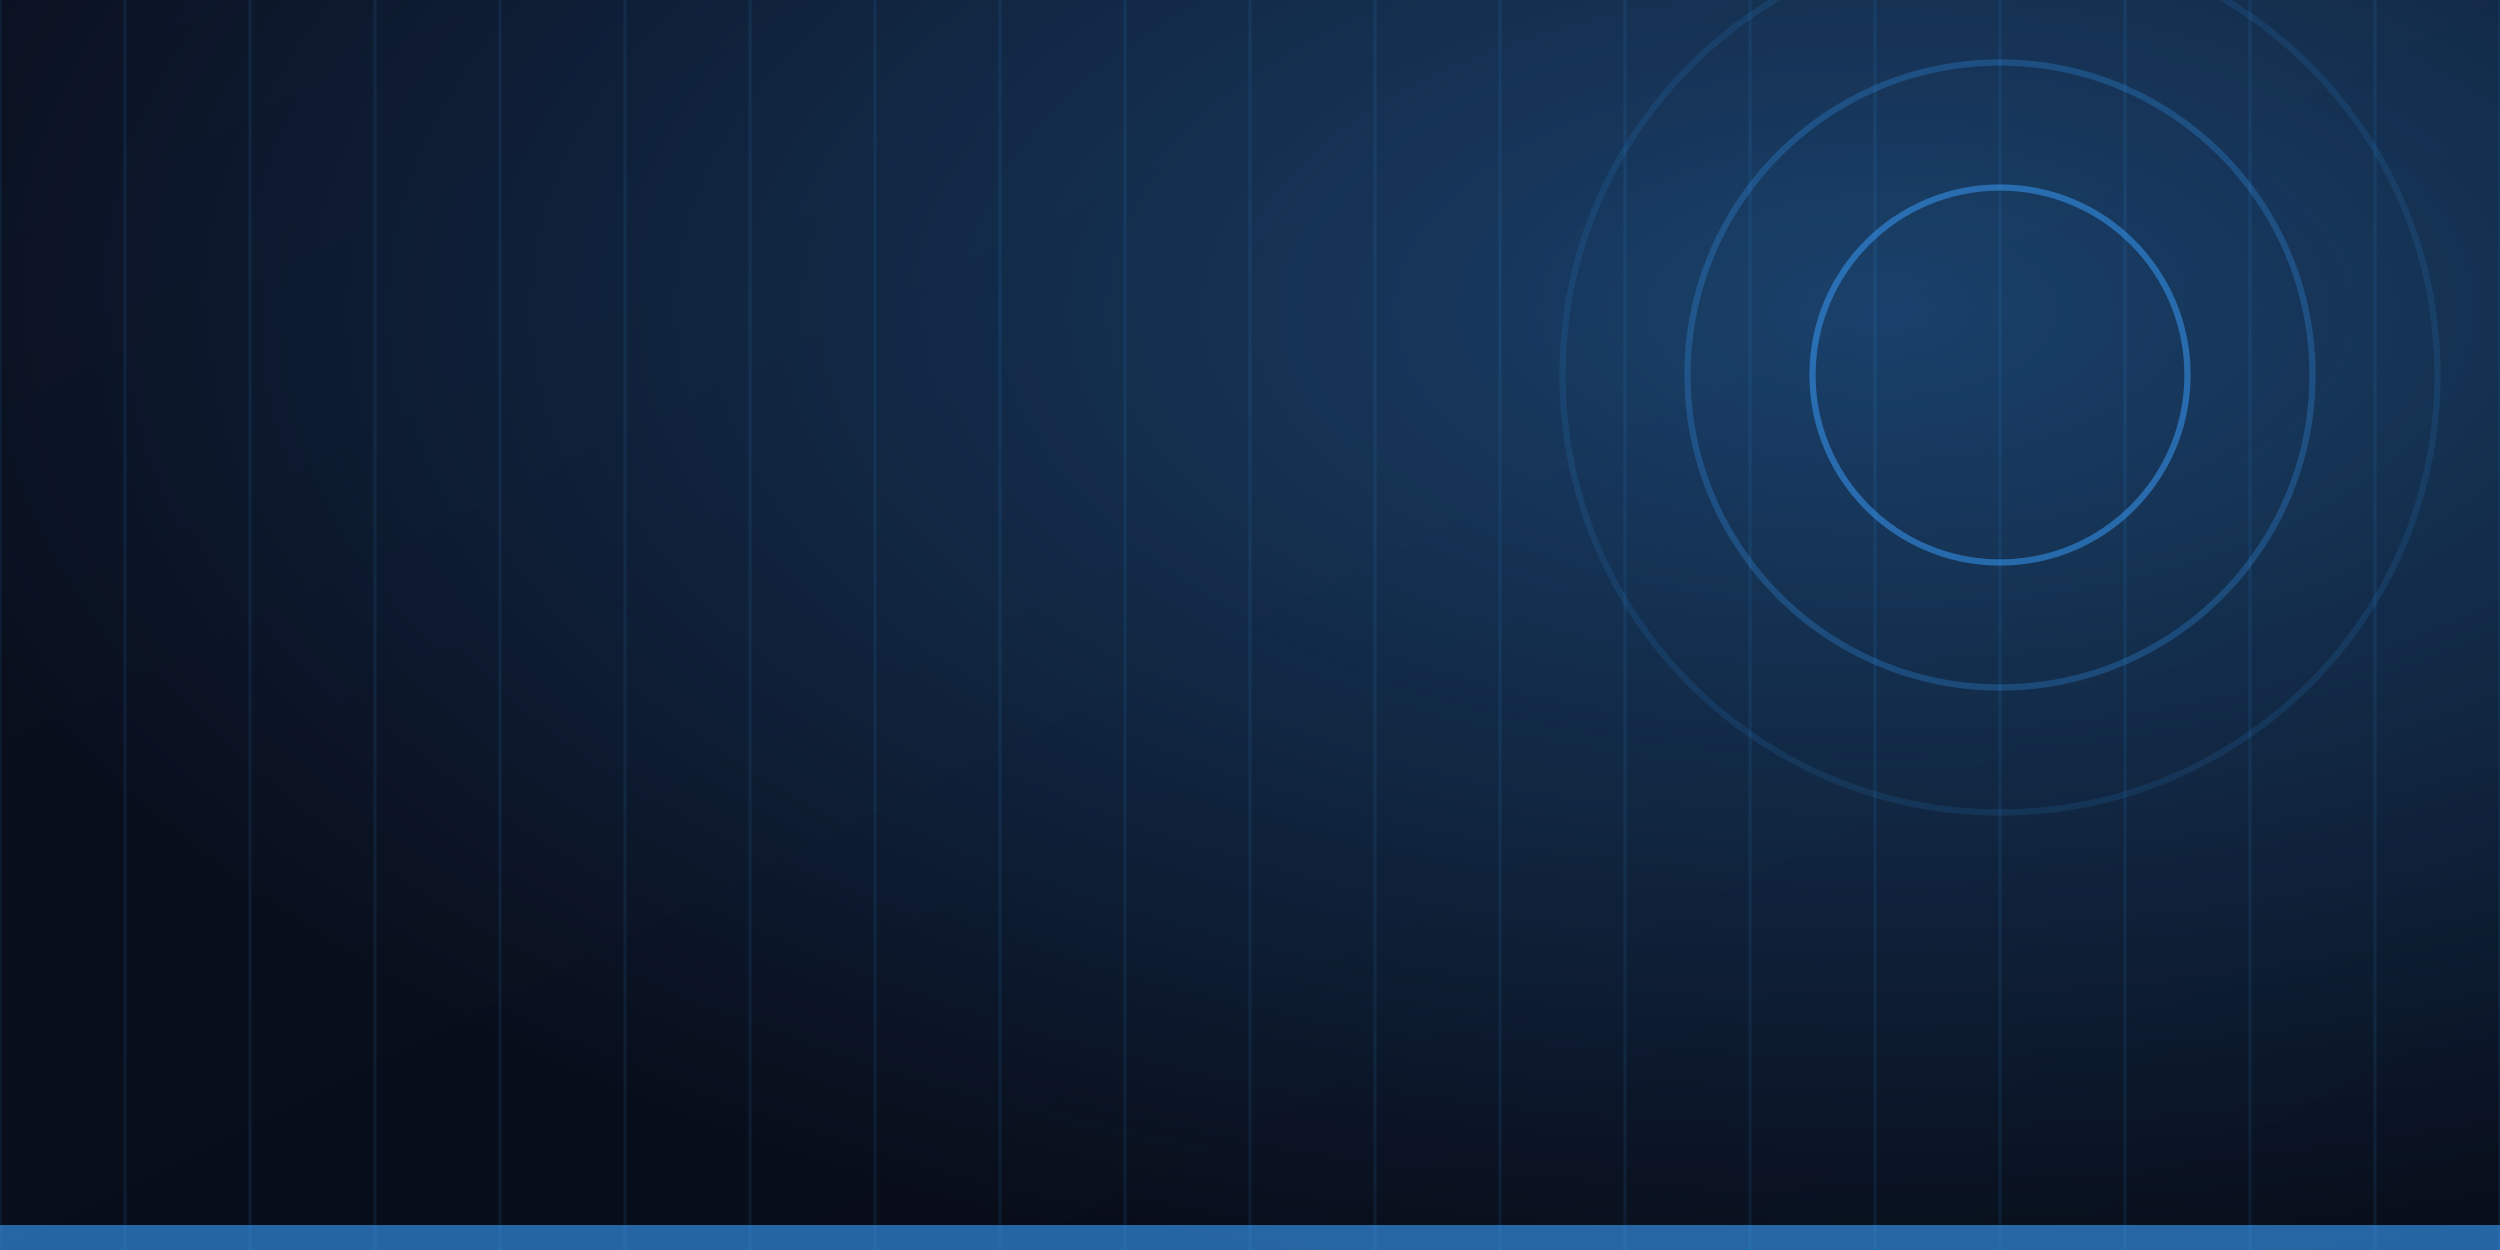
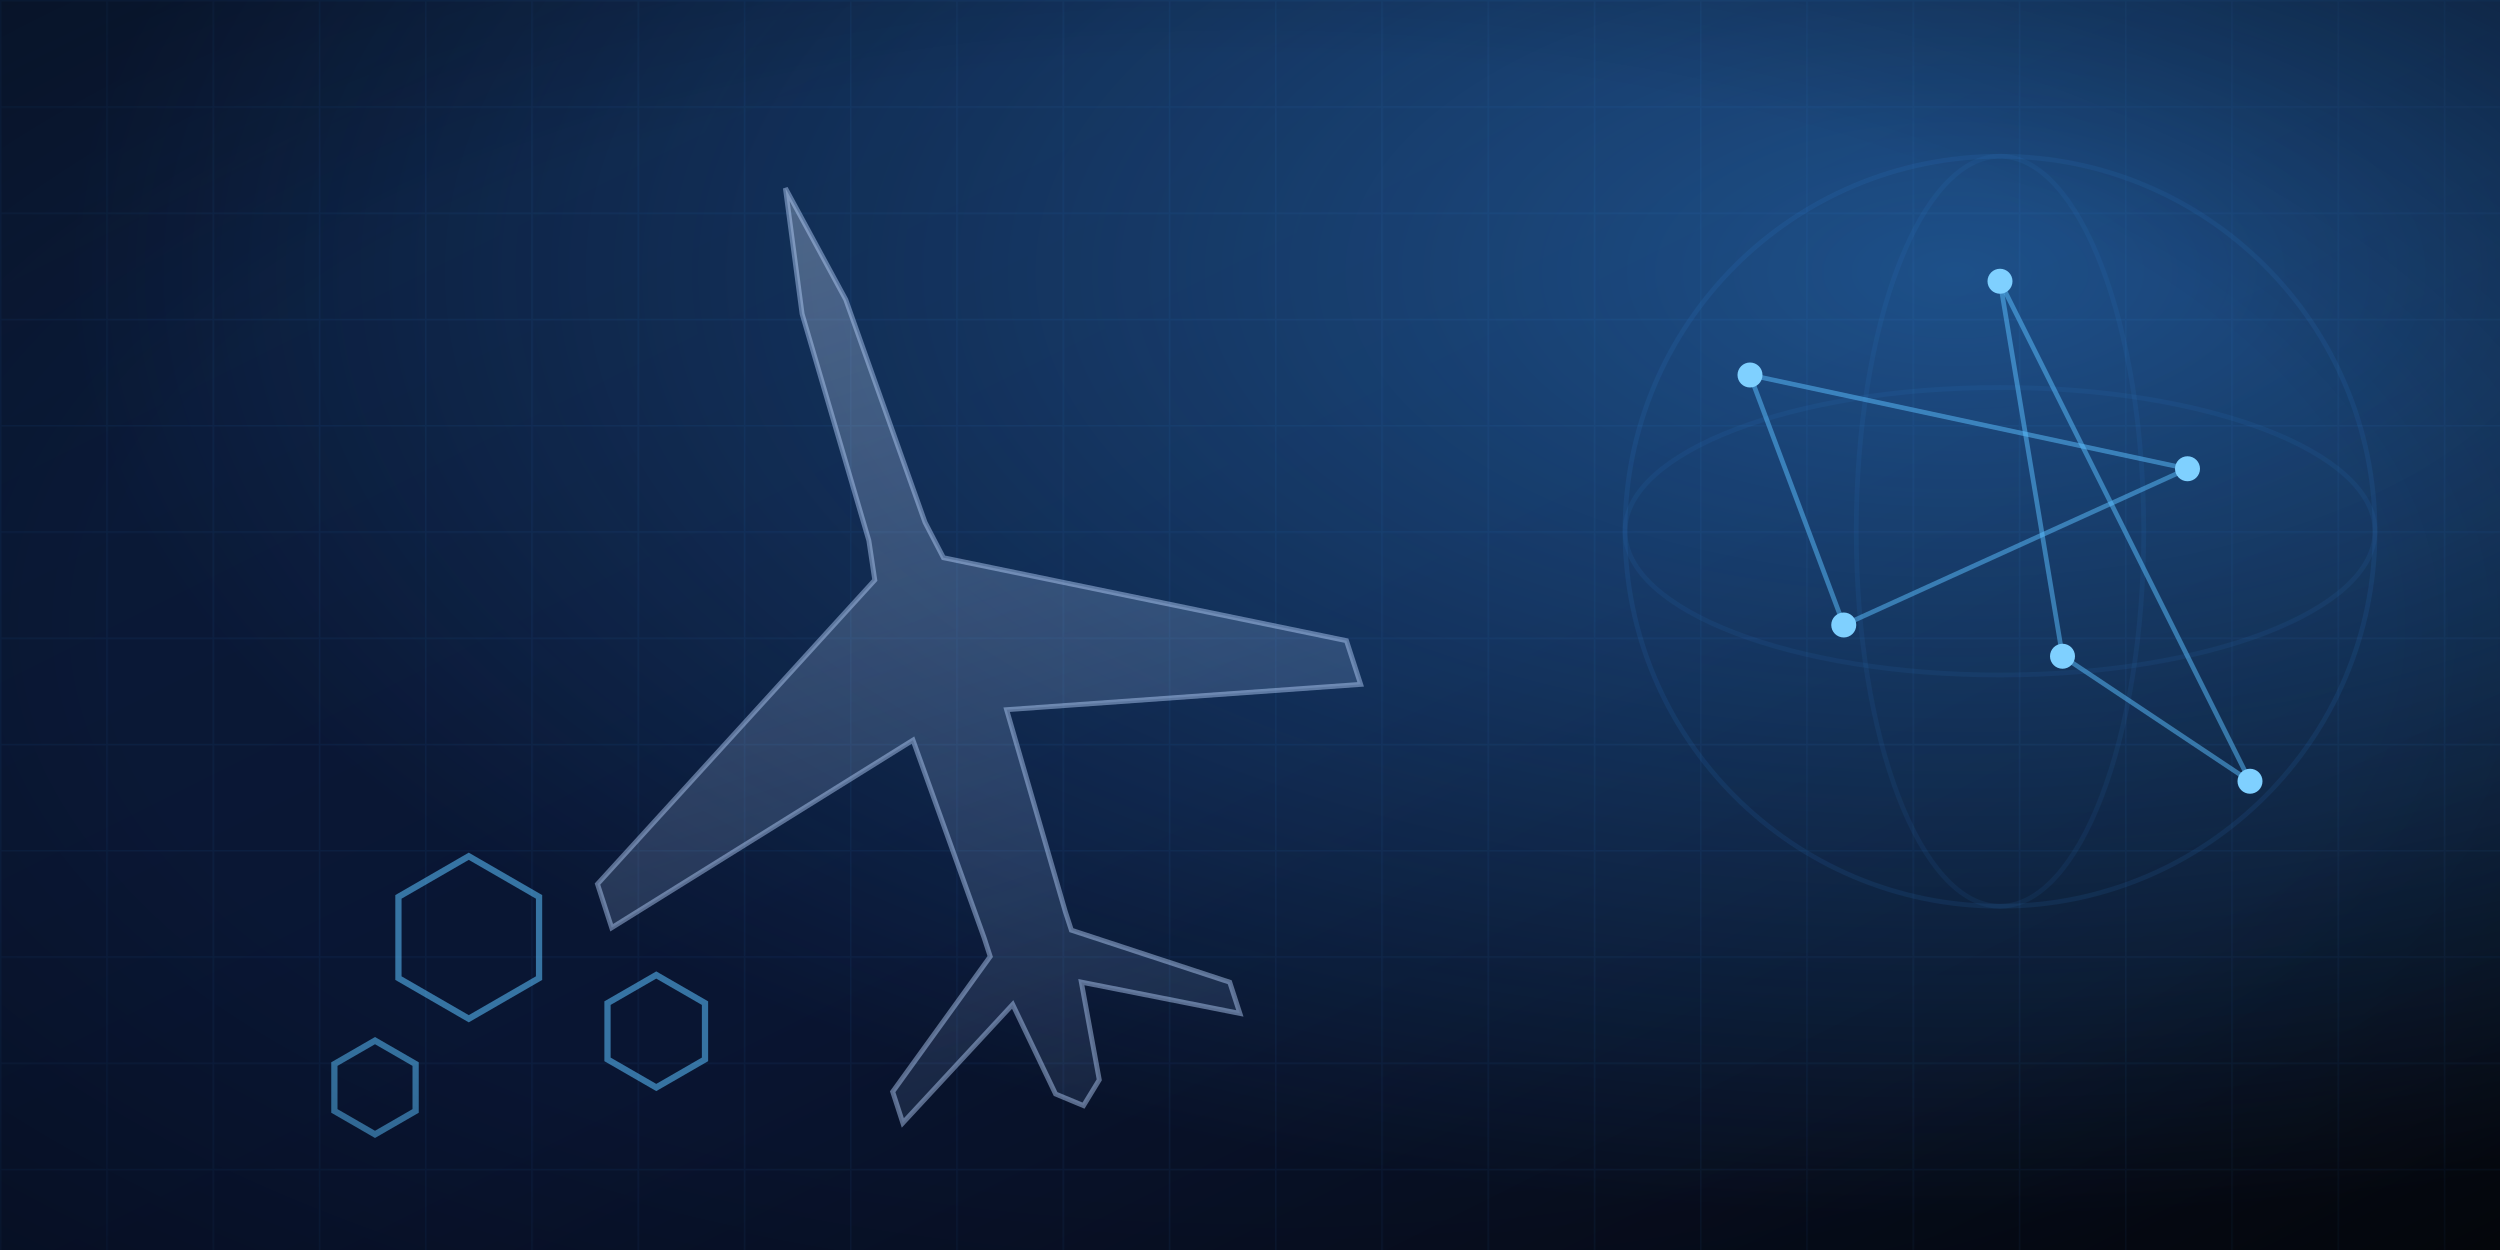
<svg xmlns="http://www.w3.org/2000/svg" viewBox="0 0 800 400" preserveAspectRatio="xMidYMid slice">
  <defs>
-     <linearGradient id="g" x1="0" y1="0" x2="1" y2="1">
-       <stop offset="0" stop-color="#0a1020" />
-       <stop offset="1" stop-color="#070b16" />
+     <linearGradient id="bg" x1="0" y1="0" x2="1" y2="1">
+       <stop offset="0" stop-color="#0b1c3a" />
+       <stop offset=".55" stop-color="#091532" />
+       <stop offset="1" stop-color="#05080f" />
    </linearGradient>
-     <radialGradient id="r" cx="0.75" cy="0.25" r="0.8">
-       <stop offset="0" stop-color="#3aa0ff" stop-opacity="0.35" />
+     <radialGradient id="glow" cx="0.78" cy="0.22" r="0.75">
+       <stop offset="0" stop-color="#3aa0ff" stop-opacity=".42" />
      <stop offset="1" stop-color="#3aa0ff" stop-opacity="0" />
    </radialGradient>
+     <linearGradient id="jetfill" x1="0" y1="0" x2="0" y2="1">
+       <stop offset="0" stop-color="#dbe9ff" stop-opacity=".30" />
+       <stop offset="1" stop-color="#9cc4ff" stop-opacity=".10" />
+     </linearGradient>
+     <radialGradient id="vig" cx="0.5" cy="0.5" r="0.75">
+       <stop offset=".6" stop-color="#000" stop-opacity="0" />
+       <stop offset="1" stop-color="#000" stop-opacity=".35" />
+     </radialGradient>
+     <pattern id="grid" width="34" height="34" patternUnits="userSpaceOnUse">
+       <path d="M34 0H0V34" fill="none" stroke="#3aa0ff" stroke-opacity=".06" stroke-width="1" />
+     </pattern>
  </defs>
-   <rect width="800" height="400" fill="url(#g)" />
-   <rect width="800" height="400" fill="url(#r)" />
-   <g stroke="#3aa0ff" stroke-opacity="0.10" stroke-width="1">
-     <line x1="0" y1="0" x2="0" y2="400" />
-     <line x1="40" y1="0" x2="40" y2="400" />
-     <line x1="80" y1="0" x2="80" y2="400" />
-     <line x1="120" y1="0" x2="120" y2="400" />
-     <line x1="160" y1="0" x2="160" y2="400" />
-     <line x1="200" y1="0" x2="200" y2="400" />
-     <line x1="240" y1="0" x2="240" y2="400" />
-     <line x1="280" y1="0" x2="280" y2="400" />
-     <line x1="320" y1="0" x2="320" y2="400" />
-     <line x1="360" y1="0" x2="360" y2="400" />
-     <line x1="400" y1="0" x2="400" y2="400" />
-     <line x1="440" y1="0" x2="440" y2="400" />
-     <line x1="480" y1="0" x2="480" y2="400" />
-     <line x1="520" y1="0" x2="520" y2="400" />
-     <line x1="560" y1="0" x2="560" y2="400" />
-     <line x1="600" y1="0" x2="600" y2="400" />
-     <line x1="640" y1="0" x2="640" y2="400" />
-     <line x1="680" y1="0" x2="680" y2="400" />
-     <line x1="720" y1="0" x2="720" y2="400" />
-     <line x1="760" y1="0" x2="760" y2="400" />
-     <line x1="800" y1="0" x2="800" y2="400" />
+   <rect width="800" height="400" fill="url(#bg)" />
+   <rect width="800" height="400" fill="url(#grid)" />
+   <rect width="800" height="400" fill="url(#glow)" />
+   <g transform="translate(300,210) rotate(-18) scale(1.05)" fill="url(#jetfill)" stroke="#bcd6ff" stroke-opacity=".45" stroke-width="1.5">
+     <path d="M0 -150L7 -112L9 -40L11 -28L120 34L120 48L15 22L13 86L13 92L54 122L54 132L11 108L7 138L0 144L-7 138L-11 108L-54 132L-54 122L-13 92L-13 86L-15 22L-120 48L-120 34L-11 -28L-9 -40L-7 -112Z" />
  </g>
-   <g stroke="#3aa0ff" stroke-opacity="0.5" fill="none" stroke-width="2">
-     <circle cx="640" cy="120" r="60" />
-     <circle cx="640" cy="120" r="100" stroke-opacity="0.25" />
-     <circle cx="640" cy="120" r="140" stroke-opacity="0.12" />
+   <g opacity=".5">
+     <circle cx="640" cy="170" r="120" fill="none" stroke="#3aa0ff" stroke-opacity=".18" stroke-width="1.5" />
+     <ellipse cx="640" cy="170" rx="120" ry="46" fill="none" stroke="#3aa0ff" stroke-opacity=".14" stroke-width="1.5" />
+     <ellipse cx="640" cy="170" rx="46" ry="120" fill="none" stroke="#3aa0ff" stroke-opacity=".14" stroke-width="1.5" />
  </g>
-   <rect x="0" y="392" width="800" height="8" fill="#3aa0ff" opacity="0.6" />
+   <g stroke="#5cc0ff" stroke-opacity=".5" stroke-width="1.5" fill="none">
+     <line x1="560" y1="120" x2="700" y2="150" />
+     <line x1="560" y1="120" x2="590" y2="200" />
+     <line x1="640" y1="90" x2="660" y2="210" />
+     <line x1="640" y1="90" x2="720" y2="250" />
+     <line x1="700" y1="150" x2="590" y2="200" />
+     <line x1="660" y1="210" x2="720" y2="250" />
+   </g>
+   <g fill="#7fd0ff">
+     <circle cx="560" cy="120" r="4" />
+     <circle cx="640" cy="90" r="4" />
+     <circle cx="700" cy="150" r="4" />
+     <circle cx="660" cy="210" r="4" />
+     <circle cx="590" cy="200" r="4" />
+     <circle cx="720" cy="250" r="4" />
+   </g>
+   <g fill="none" stroke="#5cc0ff" stroke-opacity=".55" stroke-width="2">
+     <path d="M172.5 313.0L150.0 326.0L127.5 313.0L127.5 287.0L150.0 274.0L172.5 287.0Z" />
+     <path d="M225.6 339.0L210.0 348.0L194.4 339.0L194.4 321.0L210.0 312.0L225.6 321.0Z" />
+     <path d="M133.0 355.5L120.0 363.0L107.0 355.5L107.0 340.5L120.0 333.0L133.0 340.5Z" />
+   </g>
+   <rect width="800" height="400" fill="url(#vig)" />
</svg>
